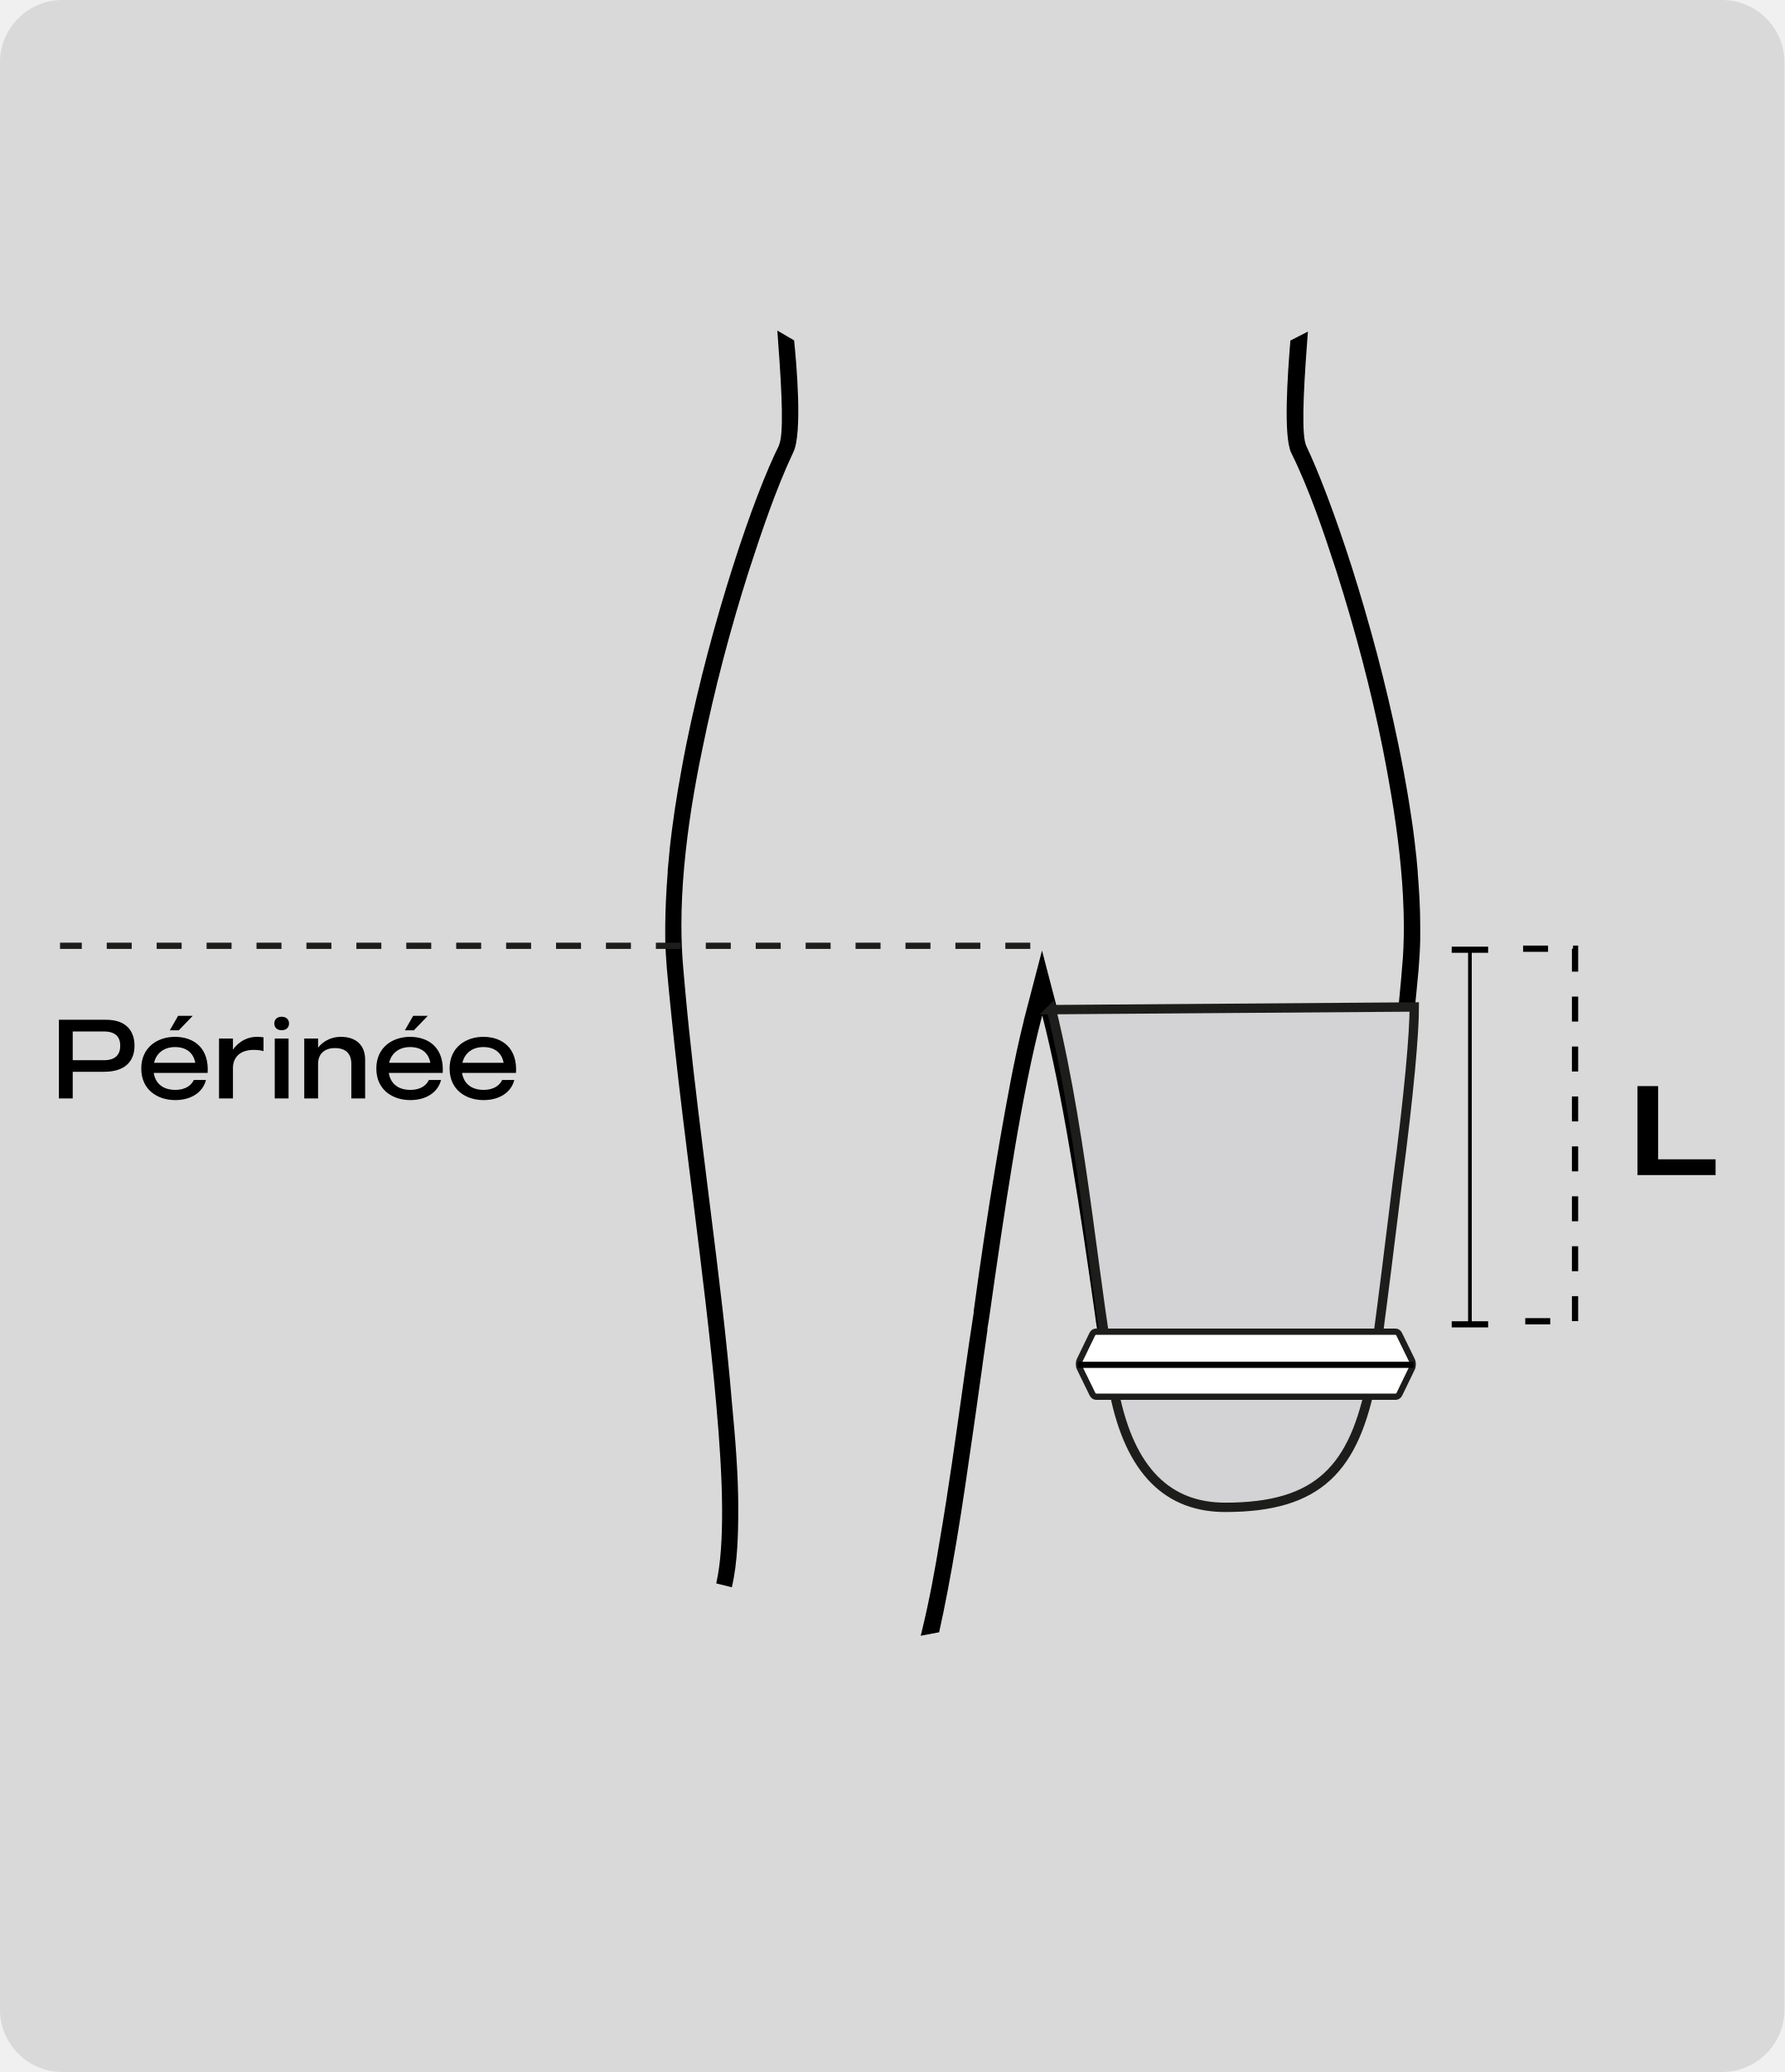
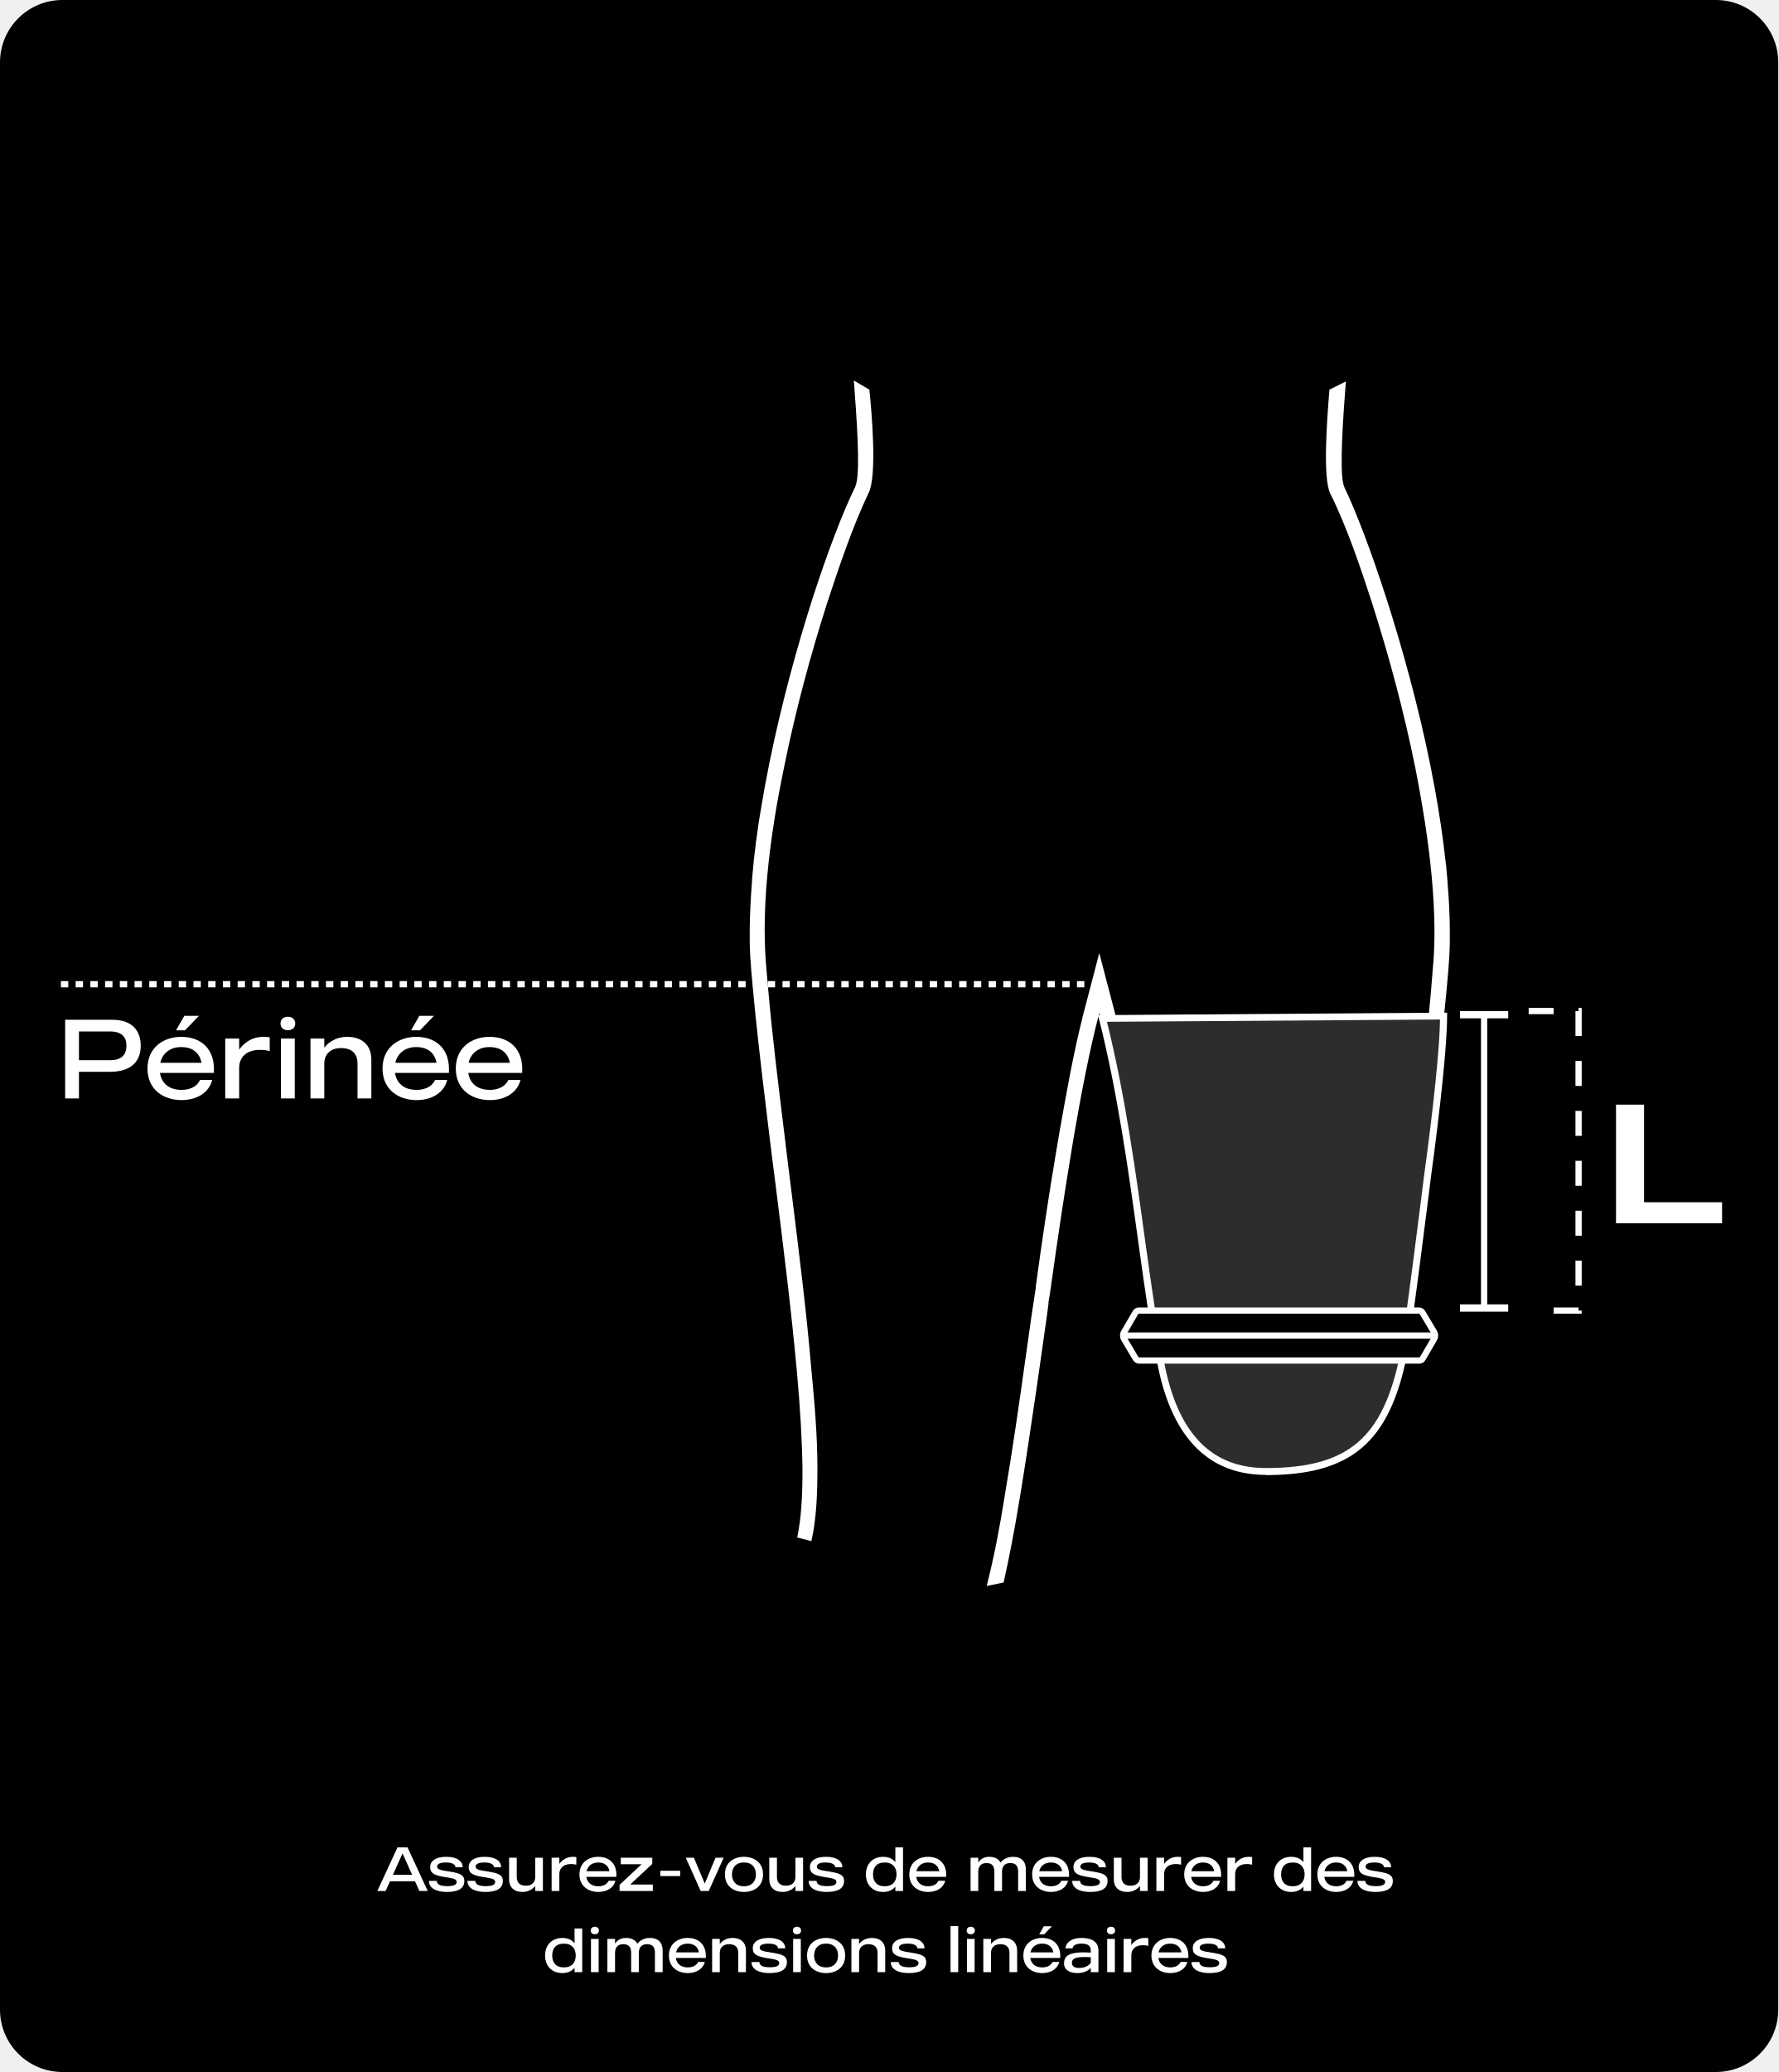
- <svg xmlns="http://www.w3.org/2000/svg" width="286" height="332" viewBox="0 0 286 332" fill="none">
-   <rect width="285.963" height="332" rx="10" fill="#D9D9D9" />
-   <path fill-rule="evenodd" clip-rule="evenodd" d="M150.497 261.541C151.448 257.314 152.366 252.4 153.284 246.961C154.234 241.293 155.119 235.133 156.037 228.744C156.496 225.599 156.922 222.421 157.381 219.21L157.545 217.998C157.774 216.393 158.004 214.787 158.233 213.182V212.887C158.364 212.133 158.496 211.38 158.594 210.626C159.774 202.271 160.987 193.982 162.265 186.217C162.363 185.66 162.462 185.136 162.527 184.612C163.904 176.421 165.379 168.918 167.018 162.693C168.624 168.918 170.132 176.454 171.509 184.644C171.607 185.169 171.673 185.693 171.771 186.217C173.082 193.982 174.295 202.304 175.475 210.626C175.573 211.412 175.672 212.166 175.803 212.887V213.182C176.065 214.754 176.294 216.327 176.524 217.9L176.753 219.571C176.95 220.979 177.147 222.356 177.343 223.732H180.031C179.966 223.273 179.9 222.814 179.835 222.388C179.671 221.34 179.54 220.291 179.376 219.243C178.95 216.262 178.523 213.28 178.097 210.298V210.069C177.048 202.337 175.901 194.572 174.557 186.741C174.426 185.889 174.262 185.07 174.131 184.219C172.918 177.305 171.64 170.327 169.903 163.512V163.479C169.771 163.02 169.673 162.562 169.542 162.103L166.985 152.307L164.428 162.103C164.297 162.562 164.199 163.02 164.068 163.479V163.545C162.462 169.966 161.314 176.552 160.167 183.072C160.102 183.465 160.036 183.858 159.971 184.251C159.839 185.103 159.676 185.922 159.544 186.774C158.233 194.605 157.086 202.37 156.037 210.102V210.331C155.545 213.411 155.119 216.524 154.66 219.603C154.529 220.554 154.398 221.471 154.267 222.421C153.12 230.546 152.005 238.639 150.629 246.633C149.842 251.45 148.957 256.299 147.81 261.017C147.711 261.377 147.646 261.738 147.547 262.098" fill="black" />
-   <path fill-rule="evenodd" clip-rule="evenodd" d="M206.779 54.572C206.779 54.834 206.746 55.129 206.713 55.49C206.385 59.749 205.631 69.807 206.91 72.527C209.86 78.49 212.154 85.37 214.187 91.595C217.137 100.9 219.694 110.434 221.595 119.969C222.218 123.114 222.808 126.39 223.332 129.732C224.283 135.859 224.938 142.183 224.971 148.244C224.971 150.57 224.905 152.896 224.676 155.124C224.578 156.369 224.479 157.614 224.348 158.859C223.594 167.148 222.611 175.339 221.595 183.53C221.136 187.298 220.677 191.066 220.185 194.834C218.972 204.434 217.76 214.066 216.842 223.666H219.562C220.447 214.001 221.791 203.189 223.168 192.082C223.496 189.33 223.856 186.577 224.184 183.825C225.069 176.715 225.889 169.606 226.61 162.758C226.872 160.268 227.102 157.778 227.331 155.354C227.462 153.748 227.56 152.143 227.593 150.504C227.593 149.751 227.593 148.997 227.593 148.244C227.593 145.557 227.429 142.739 227.2 139.889V139.725C227.134 139.004 227.069 138.284 227.003 137.563C227.003 137.301 226.938 137.006 226.905 136.744C226.905 136.613 226.905 136.482 226.872 136.383C226.643 134.188 226.348 131.993 225.987 129.765C225.692 127.766 225.331 125.768 224.971 123.769C224.709 122.393 224.446 120.984 224.151 119.576C222.086 109.419 219.333 99.393 216.645 90.907C213.924 82.389 211.237 75.443 209.335 71.446C208.582 69.84 208.811 63.55 209.467 54.9C209.499 54.277 209.565 53.72 209.598 53.131M114.768 253.71L117.292 254.333V254.267C118.21 250.336 118.308 245.749 118.308 241.653C118.308 236.051 117.817 230.317 117.292 224.747C116.44 214.525 115.162 204.27 113.883 194.048C113.457 190.542 112.998 187.036 112.572 183.498C111.556 175.307 110.573 167.116 109.819 158.826C109.72 157.581 109.589 156.336 109.491 155.091C109.294 152.863 109.196 150.537 109.196 148.211C109.196 142.084 109.852 135.695 110.802 129.536C111.327 126.259 111.917 123.016 112.572 119.936C114.506 110.402 117.03 100.835 119.98 91.562C122.013 85.305 124.307 78.457 127.126 72.461C128.634 69.48 127.618 57.947 127.257 54.539L124.569 52.967C124.602 53.556 124.668 54.146 124.7 54.736V54.834C125.356 63.451 125.585 69.742 124.831 71.314V71.38C122.832 75.377 120.144 82.29 117.456 90.743C114.736 99.262 112.015 109.255 109.95 119.412C109.688 120.821 109.393 122.197 109.163 123.573C108.803 125.604 108.442 127.635 108.147 129.634C107.819 131.862 107.524 134.09 107.295 136.285C107.295 136.416 107.295 136.547 107.262 136.678C107.262 136.908 107.196 137.17 107.196 137.399C107.131 138.12 107.065 138.808 107 139.496V139.66V139.791C106.77 142.674 106.639 145.492 106.606 148.178C106.606 148.932 106.606 149.718 106.606 150.439C106.639 152.11 106.738 153.715 106.869 155.255C107.098 157.713 107.328 160.17 107.59 162.693C108.278 169.573 109.13 176.65 110.015 183.76C110.343 186.512 110.704 189.231 111.032 191.951C112.474 203.549 113.883 214.885 114.768 224.878C115.326 231.071 115.686 236.706 115.719 241.588C115.752 246.437 115.49 250.532 114.801 253.612V253.678" fill="black" />
-   <path d="M235.854 152.143H235.264V212.199H235.854V152.143Z" fill="black" />
-   <path d="M238.476 211.707H232.641V212.69H238.476V211.707Z" fill="black" />
-   <path d="M238.476 151.684H232.641V152.667H238.476V151.684Z" fill="black" />
-   <path d="M165.107 151.545L9.622 151.545" stroke="#1D1D1B" stroke-miterlimit="10" stroke-dasharray="4 4" />
-   <path d="M168.493 161.743C173.77 183.367 175.409 207.612 178.589 223.24C181.145 235.854 187.275 241.523 196.355 241.523C211.4 241.523 217.071 235.265 219.857 220.816C220.611 216.819 223.889 189.756 223.889 189.756C225.856 174.914 226.642 165.412 226.642 161.35L168.46 161.776L168.493 161.743Z" fill="#D3D3D5" stroke="#1D1D1B" stroke-width="1.5" stroke-miterlimit="10" />
-   <path d="M223.659 213.379H175.606C175.376 213.379 175.147 213.543 175.016 213.838L173.049 217.9C172.852 218.293 172.852 218.85 173.049 219.244L175.048 223.339C175.18 223.634 175.409 223.798 175.638 223.798H223.692C223.922 223.798 224.151 223.634 224.282 223.339L226.249 219.276C226.446 218.883 226.446 218.326 226.249 217.933L224.249 213.838C224.118 213.543 223.889 213.379 223.659 213.379Z" fill="white" stroke="#1D1D1B" stroke-miterlimit="10" />
-   <path d="M274.926 188.282H262.404V174.029H265.715V185.759H274.926V188.282Z" fill="black" />
-   <path d="M244.081 152.012H252.406V211.707H244.113" stroke="black" stroke-miterlimit="10" stroke-dasharray="4 4" />
-   <path d="M172.718 218.684H226.54" stroke="black" />
-   <path d="M17 163.4C20.42 163.4 21.554 165.398 21.554 167.558C21.554 169.97 20.132 171.734 16.658 171.734H11.654V176H9.44V163.4H17ZM16.658 169.88C18.602 169.88 19.268 168.872 19.268 167.558C19.268 166.136 18.494 165.272 16.622 165.272H11.654V169.88H16.658ZM28.038 166.136C31.08 166.136 33.528 167.936 33.276 171.914H24.636C24.888 173.552 26.058 174.632 28.074 174.632C29.946 174.632 30.738 173.732 31.062 173.048H33.006C32.52 175.01 30.648 176.27 28.074 176.27C25.338 176.27 22.638 174.704 22.638 171.212C22.638 167.774 25.284 166.136 28.038 166.136ZM24.69 170.294H31.296C31.008 168.782 29.964 167.774 28.038 167.774C26.256 167.774 25.032 168.782 24.69 170.294ZM28.542 162.77H30.882L28.65 165.092H27.21L28.542 162.77ZM41.166 166.136C41.598 166.136 41.85 166.154 42.228 166.208V168.404H42.156C41.778 168.296 41.292 168.224 40.68 168.224C38.25 168.224 37.332 169.628 37.332 171.122V176H35.1V166.406H37.332V168.206C37.764 167.504 39.096 166.136 41.166 166.136ZM44.029 176V166.406H46.243V176H44.029ZM45.127 165.074C44.444 165.074 43.958 164.678 43.958 163.994C43.958 163.31 44.444 162.914 45.127 162.914C45.83 162.914 46.316 163.31 46.316 163.994C46.316 164.678 45.83 165.074 45.127 165.074ZM54.644 166.136C57.146 166.136 58.514 167.558 58.514 169.79V176H56.3V170.456C56.3 168.836 55.418 167.936 53.672 167.936C51.926 167.936 50.972 168.944 50.972 170.456V176H48.758V166.406H50.972V167.882C51.422 167.252 52.646 166.136 54.644 166.136ZM65.708 166.136C68.75 166.136 71.198 167.936 70.946 171.914H62.306C62.558 173.552 63.728 174.632 65.744 174.632C67.616 174.632 68.408 173.732 68.732 173.048H70.676C70.19 175.01 68.318 176.27 65.744 176.27C63.008 176.27 60.308 174.704 60.308 171.212C60.308 167.774 62.954 166.136 65.708 166.136ZM62.36 170.294H68.966C68.678 168.782 67.634 167.774 65.708 167.774C63.926 167.774 62.702 168.782 62.36 170.294ZM66.212 162.77H68.552L66.32 165.092H64.88L66.212 162.77ZM77.45 166.136C80.492 166.136 82.94 167.936 82.688 171.914H74.048C74.3 173.552 75.47 174.632 77.486 174.632C79.358 174.632 80.15 173.732 80.474 173.048H82.418C81.932 175.01 80.06 176.27 77.486 176.27C74.75 176.27 72.05 174.704 72.05 171.212C72.05 167.774 74.696 166.136 77.45 166.136ZM74.102 170.294H80.708C80.42 168.782 79.376 167.774 77.45 167.774C75.668 167.774 74.444 168.782 74.102 170.294Z" fill="black" />
+ <svg xmlns="http://www.w3.org/2000/svg" width="285" height="332" viewBox="0 0 285 332" fill="none">
+   <rect width="285" height="332" rx="10" fill="black" />
+   <path d="M241.72 162V163.168H238.359V209H241.72V210.168H234V209H237.359V163.168H234V162H241.72Z" fill="white" />
+   <path d="M67.222 303L66.512 301.44H62.502L61.802 303H60.472L63.712 296H65.312L68.552 303H67.222ZM62.972 300.4H66.052L64.512 296.97L62.972 300.4ZM72.058 299.88C73.568 300.14 74.418 300.34 74.418 301.39C74.418 302.63 73.388 303.15 71.608 303.15C69.988 303.15 68.748 302.59 68.748 301.38H70.018C70.018 301.96 70.588 302.22 71.708 302.22C72.798 302.22 73.188 301.95 73.188 301.55C73.188 300.96 72.298 300.95 70.938 300.7C69.558 300.44 68.948 300.12 68.948 299.17C68.948 298.1 69.948 297.52 71.518 297.52C73.228 297.52 74.148 298.2 74.148 299.19H72.998C72.998 298.85 72.638 298.43 71.498 298.43C70.428 298.43 70.058 298.7 70.058 299.11C70.058 299.65 71.108 299.72 72.058 299.88ZM78.23 299.88C79.74 300.14 80.59 300.34 80.59 301.39C80.59 302.63 79.56 303.15 77.78 303.15C76.16 303.15 74.92 302.59 74.92 301.38H76.19C76.19 301.96 76.76 302.22 77.88 302.22C78.97 302.22 79.36 301.95 79.36 301.55C79.36 300.96 78.47 300.95 77.11 300.7C75.73 300.44 75.12 300.12 75.12 299.17C75.12 298.1 76.12 297.52 77.69 297.52C79.4 297.52 80.32 298.2 80.32 299.19H79.17C79.17 298.85 78.81 298.43 77.67 298.43C76.6 298.43 76.23 298.7 76.23 299.11C76.23 299.65 77.28 299.72 78.23 299.88ZM85.782 297.67H87.012V303H85.782V302.18C85.532 302.53 84.852 303.15 83.742 303.15C82.352 303.15 81.592 302.36 81.592 301.12V297.67H82.822V300.75C82.822 301.65 83.312 302.15 84.282 302.15C85.252 302.15 85.782 301.59 85.782 300.75V297.67ZM91.778 297.52C92.018 297.52 92.158 297.53 92.368 297.56V298.78H92.328C92.118 298.72 91.848 298.68 91.508 298.68C90.158 298.68 89.648 299.46 89.648 300.29V303H88.408V297.67H89.648V298.67C89.888 298.28 90.628 297.52 91.778 297.52ZM95.871 297.52C97.561 297.52 98.921 298.52 98.781 300.73H93.981C94.121 301.64 94.771 302.24 95.891 302.24C96.931 302.24 97.371 301.74 97.551 301.36H98.631C98.361 302.45 97.321 303.15 95.891 303.15C94.371 303.15 92.871 302.28 92.871 300.34C92.871 298.43 94.341 297.52 95.871 297.52ZM94.011 299.83H97.681C97.521 298.99 96.941 298.43 95.871 298.43C94.881 298.43 94.201 298.99 94.011 299.83ZM101.009 301.96H104.629V303H99.299V302.01L102.829 298.71H99.489V297.67H104.539V298.66L101.009 301.96ZM105.832 299.76H109.012V300.61H105.832V299.76ZM114.68 297.67H115.98L113.59 303H112.3L109.91 297.67H111.21L112.95 301.8L114.68 297.67ZM119.232 297.52C120.792 297.52 122.292 298.37 122.292 300.34C122.292 302.31 120.792 303.15 119.232 303.15C117.672 303.15 116.182 302.31 116.182 300.34C116.182 298.37 117.672 297.52 119.232 297.52ZM119.232 302.24C120.662 302.24 121.152 301.27 121.152 300.34C121.152 299.4 120.662 298.43 119.232 298.43C117.802 298.43 117.312 299.4 117.312 300.34C117.312 301.27 117.802 302.24 119.232 302.24ZM127.481 297.67H128.711V303H127.481V302.18C127.231 302.53 126.551 303.15 125.441 303.15C124.051 303.15 123.291 302.36 123.291 301.12V297.67H124.521V300.75C124.521 301.65 125.011 302.15 125.981 302.15C126.951 302.15 127.481 301.59 127.481 300.75V297.67ZM132.917 299.88C134.427 300.14 135.277 300.34 135.277 301.39C135.277 302.63 134.247 303.15 132.467 303.15C130.847 303.15 129.607 302.59 129.607 301.38H130.877C130.877 301.96 131.447 302.22 132.567 302.22C133.657 302.22 134.047 301.95 134.047 301.55C134.047 300.96 133.157 300.95 131.797 300.7C130.417 300.44 129.807 300.12 129.807 299.17C129.807 298.1 130.807 297.52 132.377 297.52C134.087 297.52 135.007 298.2 135.007 299.19H133.857C133.857 298.85 133.497 298.43 132.357 298.43C131.287 298.43 130.917 298.7 130.917 299.11C130.917 299.65 131.967 299.72 132.917 299.88ZM143.499 296H144.729V303H143.499V302.3C143.079 302.81 142.439 303.15 141.549 303.15C139.989 303.15 138.779 302.14 138.779 300.34C138.779 298.53 139.989 297.52 141.549 297.52C142.439 297.52 143.079 297.86 143.499 298.37V296ZM141.789 302.24C143.059 302.24 143.689 301.44 143.689 300.34C143.689 299.23 143.079 298.43 141.789 298.43C140.489 298.43 139.919 299.21 139.919 300.34C139.919 301.46 140.509 302.24 141.789 302.24ZM148.733 297.52C150.423 297.52 151.783 298.52 151.643 300.73H146.843C146.983 301.64 147.633 302.24 148.753 302.24C149.793 302.24 150.233 301.74 150.413 301.36H151.493C151.223 302.45 150.183 303.15 148.753 303.15C147.233 303.15 145.733 302.28 145.733 300.34C145.733 298.43 147.203 297.52 148.733 297.52ZM146.873 299.83H150.543C150.383 298.99 149.803 298.43 148.733 298.43C147.743 298.43 147.063 298.99 146.873 299.83ZM162.356 297.52C163.746 297.52 164.416 298.31 164.416 299.55V303H163.176V299.92C163.176 299.02 162.846 298.52 161.906 298.52C160.976 298.52 160.596 299.12 160.596 299.92V303H159.366V299.92C159.366 299.02 159.026 298.52 158.096 298.52C157.166 298.52 156.786 299.12 156.786 299.92V303H155.556V297.67H156.786V298.45C156.986 298.1 157.496 297.52 158.536 297.52C159.456 297.52 160.056 297.86 160.356 298.45C160.626 298.09 161.286 297.52 162.356 297.52ZM168.42 297.52C170.11 297.52 171.47 298.52 171.33 300.73H166.53C166.67 301.64 167.32 302.24 168.44 302.24C169.48 302.24 169.92 301.74 170.1 301.36H171.18C170.91 302.45 169.87 303.15 168.44 303.15C166.92 303.15 165.42 302.28 165.42 300.34C165.42 298.43 166.89 297.52 168.42 297.52ZM166.56 299.83H170.23C170.07 298.99 169.49 298.43 168.42 298.43C167.43 298.43 166.75 298.99 166.56 299.83ZM175.154 299.88C176.664 300.14 177.514 300.34 177.514 301.39C177.514 302.63 176.484 303.15 174.704 303.15C173.084 303.15 171.844 302.59 171.844 301.38H173.114C173.114 301.96 173.684 302.22 174.804 302.22C175.894 302.22 176.284 301.95 176.284 301.55C176.284 300.96 175.394 300.95 174.034 300.7C172.654 300.44 172.044 300.12 172.044 299.17C172.044 298.1 173.044 297.52 174.614 297.52C176.324 297.52 177.244 298.2 177.244 299.19H176.094C176.094 298.85 175.734 298.43 174.594 298.43C173.524 298.43 173.154 298.7 173.154 299.11C173.154 299.65 174.204 299.72 175.154 299.88ZM182.705 297.67H183.935V303H182.705V302.18C182.455 302.53 181.775 303.15 180.665 303.15C179.275 303.15 178.515 302.36 178.515 301.12V297.67H179.745V300.75C179.745 301.65 180.235 302.15 181.205 302.15C182.175 302.15 182.705 301.59 182.705 300.75V297.67ZM188.702 297.52C188.942 297.52 189.082 297.53 189.292 297.56V298.78H189.252C189.042 298.72 188.772 298.68 188.432 298.68C187.082 298.68 186.572 299.46 186.572 300.29V303H185.332V297.67H186.572V298.67C186.812 298.28 187.552 297.52 188.702 297.52ZM192.795 297.52C194.485 297.52 195.845 298.52 195.705 300.73H190.905C191.045 301.64 191.695 302.24 192.815 302.24C193.855 302.24 194.295 301.74 194.475 301.36H195.555C195.285 302.45 194.245 303.15 192.815 303.15C191.295 303.15 189.795 302.28 189.795 300.34C189.795 298.43 191.265 297.52 192.795 297.52ZM190.935 299.83H194.605C194.445 298.99 193.865 298.43 192.795 298.43C191.805 298.43 191.125 298.99 190.935 299.83ZM200.089 297.52C200.329 297.52 200.469 297.53 200.679 297.56V298.78H200.639C200.429 298.72 200.159 298.68 199.819 298.68C198.469 298.68 197.959 299.46 197.959 300.29V303H196.719V297.67H197.959V298.67C198.199 298.28 198.939 297.52 200.089 297.52ZM208.9 296H210.13V303H208.9V302.3C208.48 302.81 207.84 303.15 206.95 303.15C205.39 303.15 204.18 302.14 204.18 300.34C204.18 298.53 205.39 297.52 206.95 297.52C207.84 297.52 208.48 297.86 208.9 298.37V296ZM207.19 302.24C208.46 302.24 209.09 301.44 209.09 300.34C209.09 299.23 208.48 298.43 207.19 298.43C205.89 298.43 205.32 299.21 205.32 300.34C205.32 301.46 205.91 302.24 207.19 302.24ZM214.133 297.52C215.823 297.52 217.183 298.52 217.043 300.73H212.243C212.383 301.64 213.033 302.24 214.153 302.24C215.193 302.24 215.633 301.74 215.813 301.36H216.893C216.623 302.45 215.583 303.15 214.153 303.15C212.633 303.15 211.133 302.28 211.133 300.34C211.133 298.43 212.603 297.52 214.133 297.52ZM212.273 299.83H215.943C215.783 298.99 215.203 298.43 214.133 298.43C213.143 298.43 212.463 298.99 212.273 299.83ZM220.866 299.88C222.376 300.14 223.226 300.34 223.226 301.39C223.226 302.63 222.196 303.15 220.416 303.15C218.796 303.15 217.556 302.59 217.556 301.38H218.826C218.826 301.96 219.396 302.22 220.516 302.22C221.606 302.22 221.996 301.95 221.996 301.55C221.996 300.96 221.106 300.95 219.746 300.7C218.366 300.44 217.756 300.12 217.756 299.17C217.756 298.1 218.756 297.52 220.326 297.52C222.036 297.52 222.956 298.2 222.956 299.19H221.806C221.806 298.85 221.446 298.43 220.306 298.43C219.236 298.43 218.866 298.7 218.866 299.11C218.866 299.65 219.916 299.72 220.866 299.88ZM92.084 309H93.314V316H92.084V315.3C91.663 315.81 91.023 316.15 90.133 316.15C88.573 316.15 87.364 315.14 87.364 313.34C87.364 311.53 88.573 310.52 90.133 310.52C91.023 310.52 91.663 310.86 92.084 311.37V309ZM90.374 315.24C91.644 315.24 92.273 314.44 92.273 313.34C92.273 312.23 91.663 311.43 90.374 311.43C89.073 311.43 88.504 312.21 88.504 313.34C88.504 314.46 89.094 315.24 90.374 315.24ZM94.717 316V310.67H95.947V316H94.717ZM95.327 309.93C94.947 309.93 94.677 309.71 94.677 309.33C94.677 308.95 94.947 308.73 95.327 308.73C95.717 308.73 95.987 308.95 95.987 309.33C95.987 309.71 95.717 309.93 95.327 309.93ZM104.144 310.52C105.534 310.52 106.204 311.31 106.204 312.55V316H104.964V312.92C104.964 312.02 104.634 311.52 103.694 311.52C102.764 311.52 102.384 312.12 102.384 312.92V316H101.154V312.92C101.154 312.02 100.814 311.52 99.884 311.52C98.954 311.52 98.574 312.12 98.574 312.92V316H97.344V310.67H98.574V311.45C98.774 311.1 99.284 310.52 100.324 310.52C101.244 310.52 101.844 310.86 102.144 311.45C102.414 311.09 103.074 310.52 104.144 310.52ZM110.207 310.52C111.897 310.52 113.257 311.52 113.117 313.73H108.317C108.457 314.64 109.107 315.24 110.227 315.24C111.267 315.24 111.707 314.74 111.887 314.36H112.967C112.697 315.45 111.657 316.15 110.227 316.15C108.707 316.15 107.207 315.28 107.207 313.34C107.207 311.43 108.677 310.52 110.207 310.52ZM108.347 312.83H112.017C111.857 311.99 111.277 311.43 110.207 311.43C109.217 311.43 108.537 311.99 108.347 312.83ZM117.401 310.52C118.791 310.52 119.551 311.31 119.551 312.55V316H118.321V312.92C118.321 312.02 117.831 311.52 116.861 311.52C115.891 311.52 115.361 312.08 115.361 312.92V316H114.131V310.67H115.361V311.49C115.611 311.14 116.291 310.52 117.401 310.52ZM123.757 312.88C125.267 313.14 126.117 313.34 126.117 314.39C126.117 315.63 125.087 316.15 123.307 316.15C121.687 316.15 120.447 315.59 120.447 314.38H121.717C121.717 314.96 122.287 315.22 123.407 315.22C124.497 315.22 124.887 314.95 124.887 314.55C124.887 313.96 123.997 313.95 122.637 313.7C121.257 313.44 120.647 313.12 120.647 312.17C120.647 311.1 121.647 310.52 123.217 310.52C124.927 310.52 125.847 311.2 125.847 312.19H124.697C124.697 311.85 124.337 311.43 123.197 311.43C122.127 311.43 121.757 311.7 121.757 312.11C121.757 312.65 122.807 312.72 123.757 312.88ZM127.119 316V310.67H128.349V316H127.119ZM127.729 309.93C127.349 309.93 127.079 309.71 127.079 309.33C127.079 308.95 127.349 308.73 127.729 308.73C128.119 308.73 128.389 308.95 128.389 309.33C128.389 309.71 128.119 309.93 127.729 309.93ZM132.396 310.52C133.956 310.52 135.456 311.37 135.456 313.34C135.456 315.31 133.956 316.15 132.396 316.15C130.836 316.15 129.346 315.31 129.346 313.34C129.346 311.37 130.836 310.52 132.396 310.52ZM132.396 315.24C133.826 315.24 134.316 314.27 134.316 313.34C134.316 312.4 133.826 311.43 132.396 311.43C130.966 311.43 130.476 312.4 130.476 313.34C130.476 314.27 130.966 315.24 132.396 315.24ZM139.725 310.52C141.115 310.52 141.875 311.31 141.875 312.55V316H140.645V312.92C140.645 312.02 140.155 311.52 139.185 311.52C138.215 311.52 137.685 312.08 137.685 312.92V316H136.455V310.67H137.685V311.49C137.935 311.14 138.615 310.52 139.725 310.52ZM146.081 312.88C147.591 313.14 148.441 313.34 148.441 314.39C148.441 315.63 147.411 316.15 145.631 316.15C144.011 316.15 142.771 315.59 142.771 314.38H144.041C144.041 314.96 144.611 315.22 145.731 315.22C146.821 315.22 147.211 314.95 147.211 314.55C147.211 313.96 146.321 313.95 144.961 313.7C143.581 313.44 142.971 313.12 142.971 312.17C142.971 311.1 143.971 310.52 145.541 310.52C147.251 310.52 148.171 311.2 148.171 312.19H147.021C147.021 311.85 146.661 311.43 145.521 311.43C144.451 311.43 144.081 311.7 144.081 312.11C144.081 312.65 145.131 312.72 146.081 312.88ZM152.344 308.62H153.574V316H152.344V308.62ZM154.971 316V310.67H156.201V316H154.971ZM155.581 309.93C155.201 309.93 154.931 309.71 154.931 309.33C154.931 308.95 155.201 308.73 155.581 308.73C155.971 308.73 156.241 308.95 156.241 309.33C156.241 309.71 155.971 309.93 155.581 309.93ZM160.867 310.52C162.257 310.52 163.017 311.31 163.017 312.55V316H161.787V312.92C161.787 312.02 161.297 311.52 160.327 311.52C159.357 311.52 158.827 312.08 158.827 312.92V316H157.597V310.67H158.827V311.49C159.077 311.14 159.757 310.52 160.867 310.52ZM167.014 310.52C168.704 310.52 170.064 311.52 169.924 313.73H165.124C165.264 314.64 165.914 315.24 167.034 315.24C168.074 315.24 168.514 314.74 168.694 314.36H169.774C169.504 315.45 168.464 316.15 167.034 316.15C165.514 316.15 164.014 315.28 164.014 313.34C164.014 311.43 165.484 310.52 167.014 310.52ZM165.154 312.83H168.824C168.664 311.99 168.084 311.43 167.014 311.43C166.024 311.43 165.344 311.99 165.154 312.83ZM167.294 308.65H168.594L167.354 309.94H166.554L167.294 308.65ZM173.327 310.52C174.797 310.52 176.047 311.01 176.047 312.54V316H174.817V315.31C174.557 315.61 173.917 316.15 172.667 316.15C171.387 316.15 170.537 315.62 170.537 314.6C170.537 313.5 171.137 312.63 174.817 312.87V312.54C174.817 311.8 174.437 311.43 173.327 311.43C172.377 311.43 171.987 311.74 171.897 312.19H170.747C170.907 311.07 171.947 310.52 173.327 310.52ZM174.817 314.5V313.61C172.597 313.5 171.797 313.69 171.797 314.52C171.797 315.06 172.217 315.33 172.927 315.33C173.867 315.33 174.487 314.98 174.817 314.5ZM177.451 316V310.67H178.681V316H177.451ZM178.061 309.93C177.681 309.93 177.411 309.71 177.411 309.33C177.411 308.95 177.681 308.73 178.061 308.73C178.451 308.73 178.721 308.95 178.721 309.33C178.721 309.71 178.451 309.93 178.061 309.93ZM183.448 310.52C183.688 310.52 183.828 310.53 184.038 310.56V311.78H183.998C183.788 311.72 183.518 311.68 183.178 311.68C181.828 311.68 181.318 312.46 181.318 313.29V316H180.078V310.67H181.318V311.67C181.558 311.28 182.298 310.52 183.448 310.52ZM187.541 310.52C189.231 310.52 190.591 311.52 190.451 313.73H185.651C185.791 314.64 186.441 315.24 187.561 315.24C188.601 315.24 189.041 314.74 189.221 314.36H190.301C190.031 315.45 188.991 316.15 187.561 316.15C186.041 316.15 184.541 315.28 184.541 313.34C184.541 311.43 186.011 310.52 187.541 310.52ZM185.681 312.83H189.351C189.191 311.99 188.611 311.43 187.541 311.43C186.551 311.43 185.871 311.99 185.681 312.83ZM194.275 312.88C195.785 313.14 196.635 313.34 196.635 314.39C196.635 315.63 195.605 316.15 193.825 316.15C192.205 316.15 190.965 315.59 190.965 314.38H192.235C192.235 314.96 192.805 315.22 193.925 315.22C195.015 315.22 195.405 314.95 195.405 314.55C195.405 313.96 194.515 313.95 193.155 313.7C191.775 313.44 191.165 313.12 191.165 312.17C191.165 311.1 192.165 310.52 193.735 310.52C195.445 310.52 196.365 311.2 196.365 312.19H195.215C195.215 311.85 194.855 311.43 193.715 311.43C192.645 311.43 192.275 311.7 192.275 312.11C192.275 312.65 193.325 312.72 194.275 312.88Z" fill="white" />
+   <path d="M200.245 223.295C190.565 223.295 185.648 210.39 184.91 204.641H187.399C187.953 207.576 192.101 221.216 200.092 221.216C215.519 221.216 219.822 214.274 221.604 204.763H224.124C221.635 214.427 218.131 223.295 200.276 223.295H200.245Z" fill="white" />
+   <path fill-rule="evenodd" clip-rule="evenodd" d="M160.847 253.569C161.738 249.685 162.599 245.128 163.428 240.113C164.289 234.883 165.149 229.195 166.01 223.293C166.44 220.388 166.84 217.452 167.27 214.486L167.424 213.385C167.639 211.917 167.854 210.418 168.038 208.92V208.645C168.161 207.941 168.284 207.268 168.376 206.565C169.452 198.858 170.589 191.182 171.788 184.026C171.88 183.537 171.941 183.017 172.033 182.528C173.324 174.974 174.676 168.032 176.182 162.314C177.688 168.063 179.071 175.005 180.362 182.589C180.454 183.078 180.516 183.568 180.608 184.026C181.806 191.213 182.943 198.889 184.05 206.565C184.142 207.299 184.234 207.972 184.357 208.675V208.95C184.603 210.388 184.818 211.856 185.002 213.293L185.218 214.822C185.402 216.106 185.586 217.391 185.771 218.675H188.26C188.199 218.247 188.137 217.85 188.076 217.421C187.953 216.443 187.799 215.464 187.676 214.516C187.277 211.764 186.908 209.012 186.478 206.259V206.045C185.494 198.889 184.418 191.733 183.22 184.516C183.097 183.721 182.943 182.956 182.82 182.192C181.714 175.831 180.516 169.347 178.887 163.078V163.047C178.764 162.619 178.672 162.191 178.549 161.763L176.182 152.711L173.816 161.763C173.693 162.191 173.601 162.619 173.478 163.047V163.109C171.972 169.041 170.927 175.127 169.851 181.121C169.79 181.488 169.729 181.855 169.667 182.222C169.544 182.987 169.391 183.782 169.268 184.546C168.038 191.794 166.993 198.95 166.01 206.106V206.32C165.549 209.164 165.149 212.039 164.75 214.883C164.627 215.739 164.504 216.626 164.381 217.483C163.336 224.975 162.261 232.468 161.001 239.838C160.294 244.303 159.464 248.768 158.388 253.11C158.296 253.446 158.235 253.783 158.143 254.119" fill="white" />
+   <path fill-rule="evenodd" clip-rule="evenodd" d="M213.061 62.437C213.061 62.681 213.03 62.956 213 63.293C212.692 67.207 211.986 76.535 213.184 79.042C215.919 84.547 218.04 90.908 219.914 96.657C222.65 105.251 225.016 114.058 226.798 122.866C227.382 125.771 227.905 128.799 228.396 131.887C229.257 137.545 229.872 143.386 229.902 148.982C229.902 151.154 229.841 153.264 229.626 155.343C229.534 156.505 229.441 157.637 229.349 158.799C228.673 166.444 227.72 174.029 226.798 181.582C226.368 185.069 225.938 188.555 225.477 192.041C224.34 200.91 223.233 209.809 222.373 218.678H224.924C225.754 209.778 227.014 199.748 228.274 189.503C228.581 186.965 228.919 184.426 229.226 181.858C230.025 175.313 230.824 168.738 231.47 162.408C231.716 160.083 231.931 157.82 232.115 155.588C232.238 154.12 232.33 152.622 232.361 151.093C232.361 150.42 232.361 149.716 232.361 149.013C232.361 146.536 232.207 143.936 231.992 141.306V141.154C231.931 140.481 231.869 139.808 231.808 139.135C231.808 138.89 231.746 138.615 231.716 138.371C231.716 138.248 231.716 138.126 231.685 138.034C231.47 136.016 231.193 133.967 230.886 131.918C230.609 130.083 230.302 128.218 229.964 126.383C229.718 125.098 229.472 123.814 229.226 122.529C227.321 113.141 224.77 103.905 222.25 96.046C219.73 88.186 217.241 81.764 215.458 78.064C214.782 76.596 214.967 70.785 215.581 62.773C215.612 62.223 215.673 61.672 215.704 61.122M130.054 246.935V246.874C130.884 243.235 131.007 239.014 131.007 235.222C131.007 230.054 130.546 224.763 130.054 219.595C129.255 210.145 128.056 200.696 126.889 191.246C126.489 188.004 126.059 184.763 125.69 181.521C124.768 173.967 123.815 166.383 123.139 158.738C123.047 157.606 122.924 156.444 122.832 155.282C122.648 153.203 122.555 151.093 122.555 148.921C122.555 143.264 123.17 137.361 124.061 131.673C124.522 128.646 125.106 125.679 125.69 122.805C127.472 113.997 129.839 105.159 132.574 96.596C134.479 90.816 136.6 84.486 139.212 78.981C140.626 76.229 139.673 65.587 139.335 62.437L136.846 60.969C136.876 61.519 136.938 62.07 136.969 62.59V62.681C137.583 70.663 137.768 76.443 137.092 77.911V77.972C135.248 81.672 132.758 88.064 130.238 95.862C127.718 103.722 125.198 112.957 123.293 122.346C123.047 123.63 122.801 124.915 122.555 126.169C122.217 128.034 121.91 129.9 121.603 131.765C121.295 133.845 121.019 135.893 120.804 137.912C120.804 138.034 120.804 138.157 120.773 138.279C120.773 138.493 120.711 138.738 120.711 138.952C120.65 139.594 120.588 140.267 120.527 140.909V141.062V141.184C120.312 143.845 120.189 146.444 120.158 148.921C120.158 149.625 120.158 150.328 120.158 151.031C120.189 152.56 120.281 154.059 120.404 155.496C120.588 157.759 120.834 160.053 121.049 162.347C121.695 168.677 122.494 175.252 123.293 181.796C123.6 184.335 123.908 186.873 124.246 189.381C125.598 200.084 126.889 210.574 127.718 219.779C128.241 225.497 128.548 230.696 128.61 235.192C128.64 239.687 128.394 243.449 127.78 246.293V246.354" fill="white" />
+   <path d="M176.705 163.172C181.684 182.836 183.22 204.915 186.201 219.136C188.598 230.604 194.376 235.772 202.92 235.772C217.056 235.772 222.404 230.084 225.016 216.934C225.753 213.295 228.827 188.646 228.827 188.646C230.671 175.16 231.439 166.505 231.439 162.805L176.736 163.172H176.705Z" fill="#2D2D2D" />
+   <path d="M202.92 236.326C193.854 236.326 188.045 230.577 185.648 219.262C184.45 213.512 183.466 206.448 182.421 198.925C180.885 187.732 179.102 175.041 176.152 163.328L175.968 162.655L231.931 162.258V162.808C231.931 167.12 230.947 176.815 229.319 188.741C229.196 189.751 226.245 213.451 225.508 217.06C222.711 231.127 216.565 236.357 202.858 236.357L202.92 236.326ZM177.412 163.726C180.301 175.316 182.022 187.763 183.528 198.772C184.573 206.265 185.556 213.329 186.724 219.017C188.998 229.904 194.315 235.225 202.889 235.225C216.104 235.225 221.728 230.424 224.432 216.815C225.139 213.237 228.182 188.833 228.212 188.589C229.78 177.182 230.732 167.854 230.794 163.359L177.351 163.726H177.412Z" fill="white" />
+   <path d="M227.45 210H182.514C182.294 210 182.075 210.125 181.965 210.351L180.137 213.486C179.954 213.787 179.954 214.213 180.137 214.514L182.002 217.649C182.148 217.875 182.331 218 182.55 218H227.486C227.706 218 227.925 217.875 228.035 217.649L229.863 214.514C230.046 214.213 230.046 213.787 229.863 213.486L227.998 210.351C227.852 210.125 227.669 210 227.45 210Z" fill="black" stroke="white" stroke-miterlimit="10" />
+   <path d="M180 214L230 214" stroke="white" stroke-miterlimit="10" />
+   <path d="M276 196H259V177H263.495V192.637H276V196Z" fill="white" />
+   <path d="M173.785 157.703H9" stroke="white" stroke-miterlimit="10" stroke-dasharray="1.18 1.18 1.18 1.18 1.18 1.18 1.18 1.18" />
+   <path d="M245 162H253V210H245" stroke="white" stroke-miterlimit="10" stroke-dasharray="4 4" />
+   <path d="M18 163.4C21.42 163.4 22.554 165.398 22.554 167.558C22.554 169.97 21.132 171.734 17.658 171.734H12.654V176H10.44V163.4H18ZM17.658 169.88C19.602 169.88 20.268 168.872 20.268 167.558C20.268 166.136 19.494 165.272 17.622 165.272H12.654V169.88H17.658ZM29.038 166.136C32.08 166.136 34.528 167.936 34.276 171.914H25.636C25.888 173.552 27.058 174.632 29.074 174.632C30.946 174.632 31.738 173.732 32.062 173.048H34.006C33.52 175.01 31.648 176.27 29.074 176.27C26.338 176.27 23.638 174.704 23.638 171.212C23.638 167.774 26.284 166.136 29.038 166.136ZM25.69 170.294H32.296C32.008 168.782 30.964 167.774 29.038 167.774C27.256 167.774 26.032 168.782 25.69 170.294ZM29.542 162.77H31.882L29.65 165.092H28.21L29.542 162.77ZM42.166 166.136C42.598 166.136 42.85 166.154 43.228 166.208V168.404H43.156C42.778 168.296 42.292 168.224 41.68 168.224C39.25 168.224 38.332 169.628 38.332 171.122V176H36.1V166.406H38.332V168.206C38.764 167.504 40.096 166.136 42.166 166.136ZM45.029 176V166.406H47.243V176H45.029ZM46.127 165.074C45.444 165.074 44.958 164.678 44.958 163.994C44.958 163.31 45.444 162.914 46.127 162.914C46.83 162.914 47.316 163.31 47.316 163.994C47.316 164.678 46.83 165.074 46.127 165.074ZM55.644 166.136C58.146 166.136 59.514 167.558 59.514 169.79V176H57.3V170.456C57.3 168.836 56.418 167.936 54.672 167.936C52.926 167.936 51.972 168.944 51.972 170.456V176H49.758V166.406H51.972V167.882C52.422 167.252 53.646 166.136 55.644 166.136ZM66.708 166.136C69.75 166.136 72.198 167.936 71.946 171.914H63.306C63.558 173.552 64.728 174.632 66.744 174.632C68.616 174.632 69.408 173.732 69.732 173.048H71.676C71.19 175.01 69.318 176.27 66.744 176.27C64.008 176.27 61.308 174.704 61.308 171.212C61.308 167.774 63.954 166.136 66.708 166.136ZM63.36 170.294H69.966C69.678 168.782 68.634 167.774 66.708 167.774C64.926 167.774 63.702 168.782 63.36 170.294ZM67.212 162.77H69.552L67.32 165.092H65.88L67.212 162.77ZM78.45 166.136C81.492 166.136 83.94 167.936 83.688 171.914H75.048C75.3 173.552 76.47 174.632 78.486 174.632C80.358 174.632 81.15 173.732 81.474 173.048H83.418C82.932 175.01 81.06 176.27 78.486 176.27C75.75 176.27 73.05 174.704 73.05 171.212C73.05 167.774 75.696 166.136 78.45 166.136ZM75.102 170.294H81.708C81.42 168.782 80.376 167.774 78.45 167.774C76.668 167.774 75.444 168.782 75.102 170.294Z" fill="white" />
</svg>
